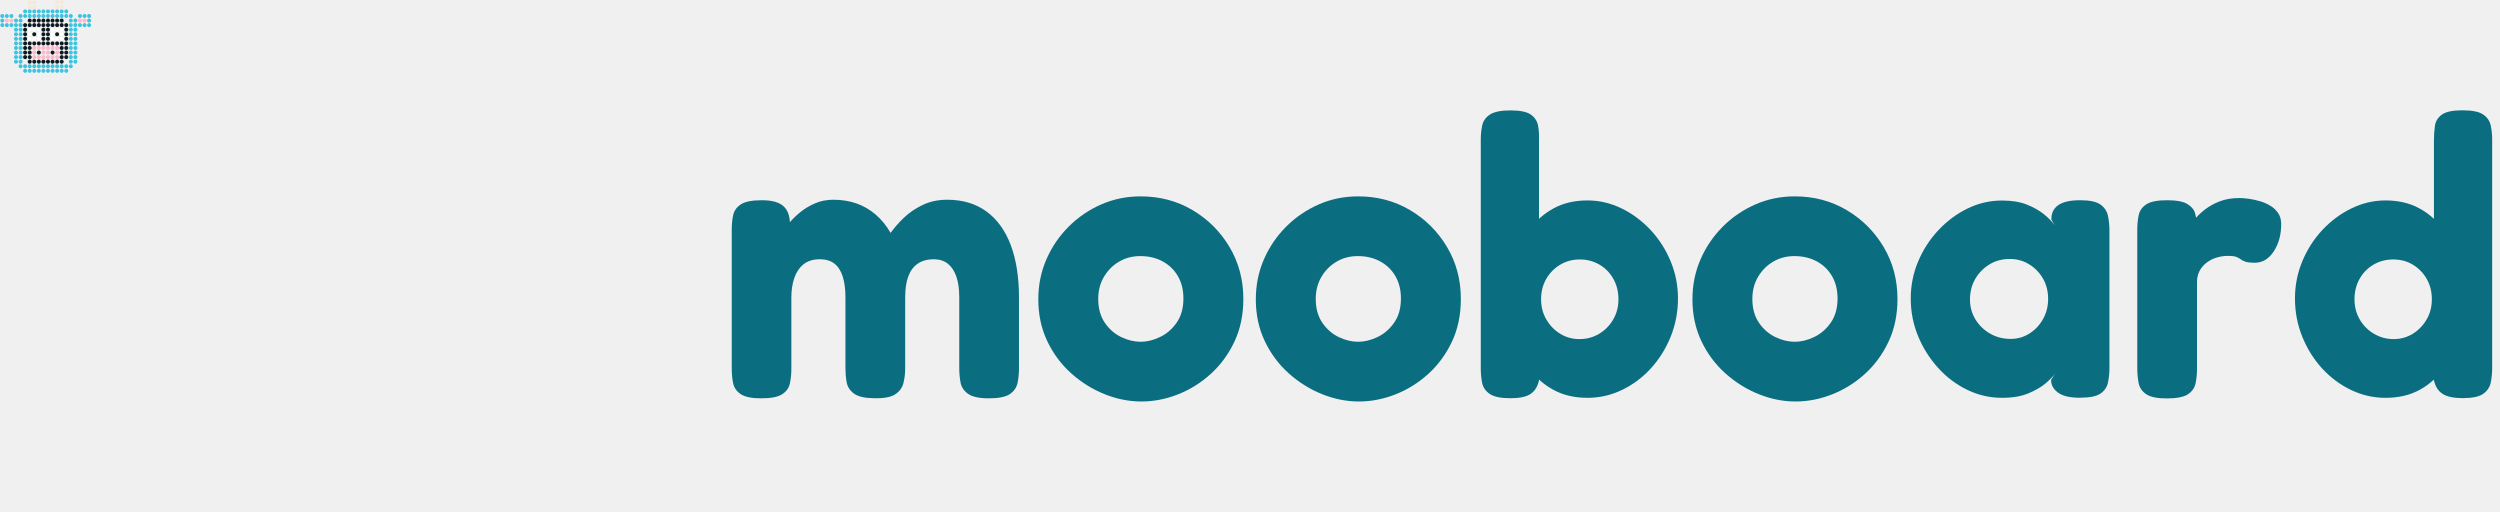
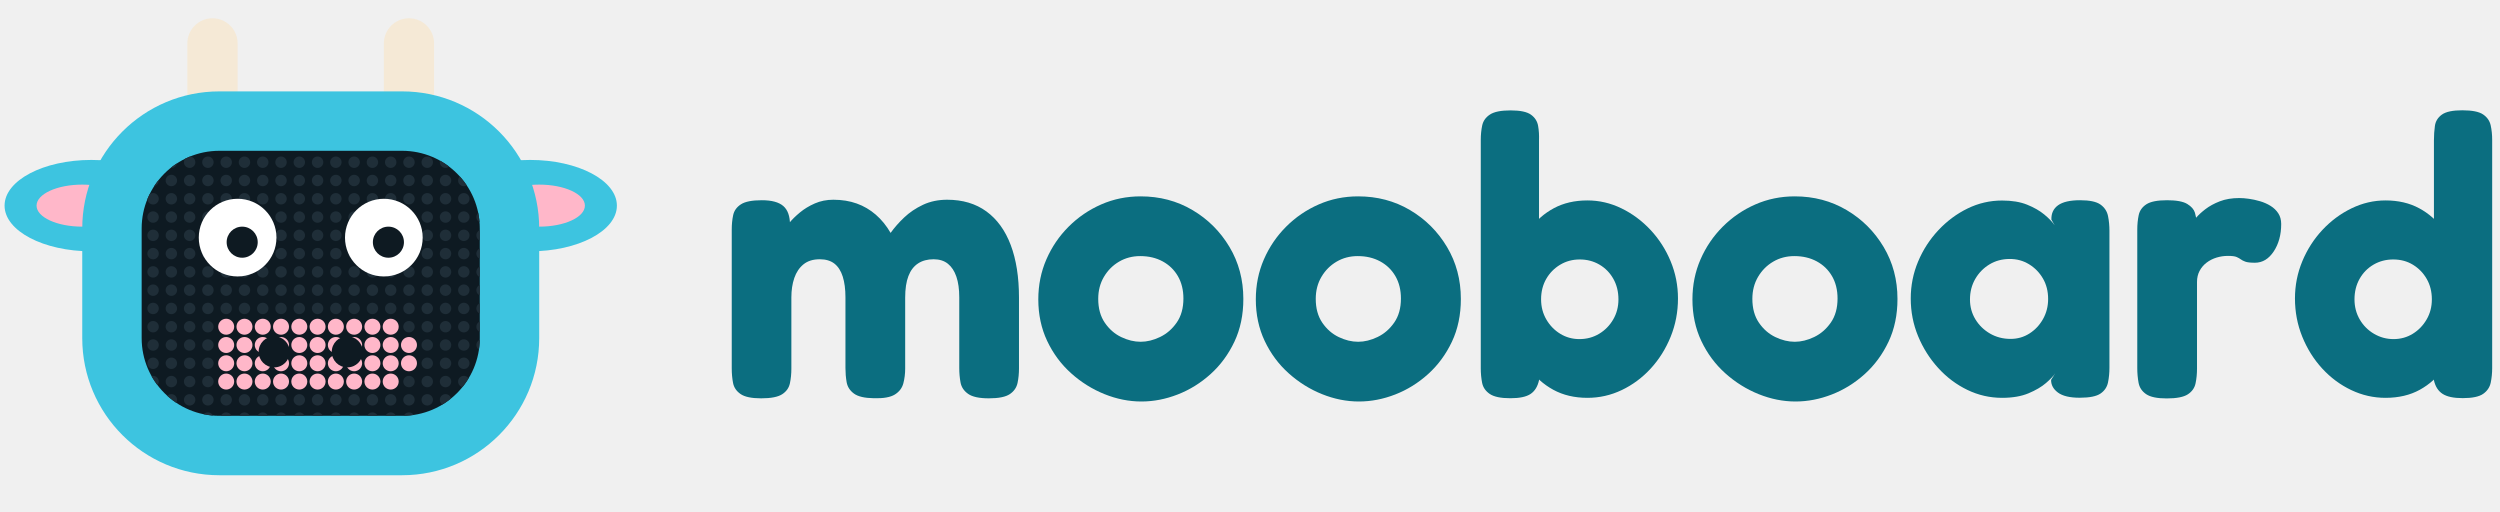
<svg xmlns="http://www.w3.org/2000/svg" viewBox="0 0 547.1 112" role="img" aria-label="MooBoard">
  <svg x="0" y="0" width="136" height="112" viewBox="0 0 136 112">
-     <circle cx="6.5" cy="0.5" r="0.44" fill="#F5E9D6" />
-     <circle cx="7.5" cy="0.5" r="0.44" fill="#F5E9D6" />
-     <circle cx="12.5" cy="0.5" r="0.44" fill="#F5E9D6" />
-     <circle cx="13.5" cy="0.5" r="0.44" fill="#F5E9D6" />
-     <circle cx="6.5" cy="1.5" r="0.44" fill="#F5E9D6" />
-     <circle cx="7.5" cy="1.5" r="0.44" fill="#F5E9D6" />
-     <circle cx="12.5" cy="1.5" r="0.44" fill="#F5E9D6" />
-     <circle cx="13.5" cy="1.5" r="0.44" fill="#F5E9D6" />
-     <circle cx="5.5" cy="2.5" r="0.44" fill="#3DC4E0" />
-     <circle cx="6.5" cy="2.5" r="0.44" fill="#3DC4E0" />
-     <circle cx="7.5" cy="2.5" r="0.44" fill="#3DC4E0" />
-     <circle cx="8.5" cy="2.5" r="0.44" fill="#3DC4E0" />
-     <circle cx="9.5" cy="2.5" r="0.44" fill="#3DC4E0" />
-     <circle cx="10.5" cy="2.5" r="0.44" fill="#3DC4E0" />
-     <circle cx="11.5" cy="2.5" r="0.44" fill="#3DC4E0" />
-     <circle cx="12.5" cy="2.5" r="0.44" fill="#3DC4E0" />
-     <circle cx="13.5" cy="2.5" r="0.44" fill="#3DC4E0" />
-     <circle cx="14.5" cy="2.5" r="0.44" fill="#3DC4E0" />
-     <circle cx="0.5" cy="3.5" r="0.44" fill="#3DC4E0" />
-     <circle cx="1.5" cy="3.5" r="0.44" fill="#3DC4E0" />
-     <circle cx="2.5" cy="3.5" r="0.44" fill="#3DC4E0" />
-     <circle cx="4.5" cy="3.5" r="0.44" fill="#3DC4E0" />
-     <circle cx="5.5" cy="3.5" r="0.44" fill="#3DC4E0" />
-     <circle cx="6.5" cy="3.5" r="0.44" fill="#3DC4E0" />
-     <circle cx="7.5" cy="3.5" r="0.44" fill="#3DC4E0" />
-     <circle cx="8.5" cy="3.5" r="0.44" fill="#3DC4E0" />
-     <circle cx="9.5" cy="3.5" r="0.44" fill="#3DC4E0" />
-     <circle cx="10.5" cy="3.5" r="0.44" fill="#3DC4E0" />
-     <circle cx="11.5" cy="3.5" r="0.44" fill="#3DC4E0" />
-     <circle cx="12.5" cy="3.5" r="0.44" fill="#3DC4E0" />
-     <circle cx="13.5" cy="3.5" r="0.44" fill="#3DC4E0" />
-     <circle cx="14.5" cy="3.5" r="0.44" fill="#3DC4E0" />
-     <circle cx="15.5" cy="3.5" r="0.44" fill="#3DC4E0" />
-     <circle cx="17.5" cy="3.5" r="0.44" fill="#3DC4E0" />
-     <circle cx="18.5" cy="3.5" r="0.44" fill="#3DC4E0" />
-     <circle cx="19.5" cy="3.5" r="0.44" fill="#3DC4E0" />
-     <circle cx="0.5" cy="4.5" r="0.44" fill="#3DC4E0" />
-     <circle cx="1.5" cy="4.5" r="0.44" fill="#FFB7C9" />
-     <circle cx="2.5" cy="4.5" r="0.44" fill="#FFB7C9" />
-     <circle cx="3.5" cy="4.5" r="0.44" fill="#3DC4E0" />
-     <circle cx="4.5" cy="4.5" r="0.44" fill="#3DC4E0" />
-     <circle cx="6.5" cy="4.5" r="0.44" fill="#0E1A22" />
-     <circle cx="7.5" cy="4.5" r="0.44" fill="#0E1A22" />
-     <circle cx="8.5" cy="4.5" r="0.44" fill="#0E1A22" />
-     <circle cx="9.5" cy="4.5" r="0.44" fill="#0E1A22" />
-     <circle cx="10.5" cy="4.5" r="0.44" fill="#0E1A22" />
-     <circle cx="11.5" cy="4.5" r="0.44" fill="#0E1A22" />
-     <circle cx="12.5" cy="4.5" r="0.44" fill="#0E1A22" />
-     <circle cx="13.5" cy="4.5" r="0.44" fill="#0E1A22" />
-     <circle cx="15.5" cy="4.5" r="0.44" fill="#3DC4E0" />
-     <circle cx="16.5" cy="4.5" r="0.44" fill="#3DC4E0" />
-     <circle cx="17.5" cy="4.5" r="0.44" fill="#FFB7C9" />
-     <circle cx="18.5" cy="4.5" r="0.44" fill="#FFB7C9" />
-     <circle cx="19.5" cy="4.5" r="0.44" fill="#3DC4E0" />
-     <circle cx="0.5" cy="5.5" r="0.44" fill="#3DC4E0" />
-     <circle cx="1.5" cy="5.5" r="0.44" fill="#3DC4E0" />
-     <circle cx="2.5" cy="5.5" r="0.44" fill="#3DC4E0" />
-     <circle cx="3.5" cy="5.5" r="0.44" fill="#3DC4E0" />
-     <circle cx="4.5" cy="5.5" r="0.44" fill="#3DC4E0" />
-     <circle cx="5.5" cy="5.5" r="0.44" fill="#0E1A22" />
-     <circle cx="6.5" cy="5.5" r="0.44" fill="#0E1A22" />
-     <circle cx="7.5" cy="5.5" r="0.44" fill="#0E1A22" />
-     <circle cx="8.5" cy="5.5" r="0.44" fill="#0E1A22" />
-     <circle cx="9.5" cy="5.5" r="0.44" fill="#0E1A22" />
-     <circle cx="10.5" cy="5.5" r="0.44" fill="#0E1A22" />
-     <circle cx="11.5" cy="5.5" r="0.44" fill="#0E1A22" />
-     <circle cx="12.5" cy="5.5" r="0.44" fill="#0E1A22" />
-     <circle cx="13.5" cy="5.5" r="0.44" fill="#0E1A22" />
-     <circle cx="14.5" cy="5.5" r="0.44" fill="#0E1A22" />
-     <circle cx="15.5" cy="5.5" r="0.44" fill="#3DC4E0" />
-     <circle cx="16.5" cy="5.5" r="0.44" fill="#3DC4E0" />
-     <circle cx="17.5" cy="5.5" r="0.44" fill="#3DC4E0" />
-     <circle cx="18.5" cy="5.5" r="0.44" fill="#3DC4E0" />
-     <circle cx="19.5" cy="5.5" r="0.44" fill="#3DC4E0" />
-     <circle cx="3.5" cy="6.5" r="0.44" fill="#3DC4E0" />
-     <circle cx="4.5" cy="6.5" r="0.44" fill="#3DC4E0" />
-     <circle cx="5.5" cy="6.5" r="0.44" fill="#0E1A22" />
-     <circle cx="6.5" cy="6.5" r="0.44" fill="#FFFFFF" />
-     <circle cx="7.5" cy="6.5" r="0.44" fill="#FFFFFF" />
-     <circle cx="8.5" cy="6.5" r="0.44" fill="#FFFFFF" />
-     <circle cx="9.5" cy="6.5" r="0.44" fill="#0E1A22" />
-     <circle cx="10.5" cy="6.5" r="0.44" fill="#0E1A22" />
-     <circle cx="11.5" cy="6.5" r="0.44" fill="#FFFFFF" />
-     <circle cx="12.5" cy="6.5" r="0.44" fill="#FFFFFF" />
-     <circle cx="13.5" cy="6.5" r="0.44" fill="#FFFFFF" />
-     <circle cx="14.5" cy="6.5" r="0.44" fill="#0E1A22" />
-     <circle cx="15.5" cy="6.5" r="0.44" fill="#3DC4E0" />
-     <circle cx="16.5" cy="6.5" r="0.44" fill="#3DC4E0" />
-     <circle cx="3.5" cy="7.5" r="0.44" fill="#3DC4E0" />
-     <circle cx="4.5" cy="7.5" r="0.44" fill="#3DC4E0" />
-     <circle cx="5.5" cy="7.5" r="0.44" fill="#0E1A22" />
-     <circle cx="6.5" cy="7.5" r="0.44" fill="#FFFFFF" />
-     <circle class="pupil" cx="7.5" cy="7.5" r="0.44" fill="#0E1A22" />
-     <circle cx="8.5" cy="7.5" r="0.44" fill="#FFFFFF" />
-     <circle cx="9.5" cy="7.5" r="0.44" fill="#0E1A22" />
-     <circle cx="10.5" cy="7.5" r="0.44" fill="#0E1A22" />
-     <circle cx="11.5" cy="7.5" r="0.44" fill="#FFFFFF" />
-     <circle class="pupil" cx="12.5" cy="7.5" r="0.44" fill="#0E1A22" />
-     <circle cx="13.5" cy="7.5" r="0.44" fill="#FFFFFF" />
-     <circle cx="14.5" cy="7.5" r="0.44" fill="#0E1A22" />
-     <circle cx="15.5" cy="7.5" r="0.44" fill="#3DC4E0" />
-     <circle cx="16.5" cy="7.5" r="0.44" fill="#3DC4E0" />
-     <circle cx="3.5" cy="8.5" r="0.44" fill="#3DC4E0" />
-     <circle cx="4.5" cy="8.5" r="0.44" fill="#3DC4E0" />
-     <circle cx="5.5" cy="8.5" r="0.44" fill="#0E1A22" />
-     <circle cx="6.5" cy="8.5" r="0.44" fill="#FFFFFF" />
-     <circle cx="7.5" cy="8.5" r="0.44" fill="#FFFFFF" />
-     <circle cx="8.5" cy="8.5" r="0.44" fill="#FFFFFF" />
-     <circle cx="9.5" cy="8.5" r="0.44" fill="#0E1A22" />
-     <circle cx="10.5" cy="8.5" r="0.44" fill="#0E1A22" />
-     <circle cx="11.5" cy="8.5" r="0.44" fill="#FFFFFF" />
-     <circle cx="12.5" cy="8.5" r="0.44" fill="#FFFFFF" />
-     <circle cx="13.5" cy="8.5" r="0.44" fill="#FFFFFF" />
-     <circle cx="14.5" cy="8.5" r="0.44" fill="#0E1A22" />
-     <circle cx="15.5" cy="8.5" r="0.44" fill="#3DC4E0" />
-     <circle cx="16.5" cy="8.5" r="0.44" fill="#3DC4E0" />
-     <circle cx="3.5" cy="9.5" r="0.44" fill="#3DC4E0" />
-     <circle cx="4.5" cy="9.5" r="0.44" fill="#3DC4E0" />
-     <circle cx="5.5" cy="9.5" r="0.44" fill="#0E1A22" />
-     <circle cx="6.5" cy="9.5" r="0.44" fill="#0E1A22" />
-     <circle cx="7.5" cy="9.5" r="0.44" fill="#0E1A22" />
-     <circle cx="8.5" cy="9.5" r="0.44" fill="#0E1A22" />
-     <circle cx="9.5" cy="9.5" r="0.44" fill="#0E1A22" />
-     <circle cx="10.5" cy="9.5" r="0.44" fill="#0E1A22" />
-     <circle cx="11.5" cy="9.5" r="0.44" fill="#0E1A22" />
-     <circle cx="12.5" cy="9.5" r="0.44" fill="#0E1A22" />
-     <circle cx="13.5" cy="9.5" r="0.44" fill="#0E1A22" />
-     <circle cx="14.5" cy="9.5" r="0.44" fill="#0E1A22" />
-     <circle cx="15.5" cy="9.5" r="0.44" fill="#3DC4E0" />
-     <circle cx="16.5" cy="9.5" r="0.44" fill="#3DC4E0" />
-     <circle cx="3.5" cy="10.5" r="0.44" fill="#3DC4E0" />
-     <circle cx="4.5" cy="10.5" r="0.44" fill="#3DC4E0" />
-     <circle cx="5.5" cy="10.5" r="0.44" fill="#0E1A22" />
-     <circle cx="6.5" cy="10.5" r="0.44" fill="#0E1A22" />
-     <circle cx="7.5" cy="10.5" r="0.44" fill="#FFB7C9" />
-     <circle cx="8.5" cy="10.5" r="0.44" fill="#FFB7C9" />
-     <circle cx="9.5" cy="10.5" r="0.44" fill="#FFB7C9" />
-     <circle cx="10.5" cy="10.5" r="0.44" fill="#FFB7C9" />
-     <circle cx="11.5" cy="10.5" r="0.44" fill="#FFB7C9" />
-     <circle cx="12.5" cy="10.5" r="0.44" fill="#FFB7C9" />
-     <circle cx="13.5" cy="10.5" r="0.44" fill="#0E1A22" />
-     <circle cx="14.5" cy="10.5" r="0.44" fill="#0E1A22" />
-     <circle cx="15.5" cy="10.5" r="0.44" fill="#3DC4E0" />
-     <circle cx="16.5" cy="10.5" r="0.44" fill="#3DC4E0" />
-     <circle cx="3.5" cy="11.5" r="0.44" fill="#3DC4E0" />
-     <circle cx="4.5" cy="11.5" r="0.44" fill="#3DC4E0" />
-     <circle cx="5.5" cy="11.5" r="0.44" fill="#0E1A22" />
-     <circle cx="6.5" cy="11.5" r="0.44" fill="#0E1A22" />
-     <circle cx="7.5" cy="11.5" r="0.44" fill="#FFB7C9" />
-     <circle cx="8.5" cy="11.5" r="0.44" fill="#0E1A22" />
-     <circle cx="9.5" cy="11.5" r="0.44" fill="#FFB7C9" />
-     <circle cx="10.5" cy="11.5" r="0.44" fill="#FFB7C9" />
-     <circle cx="11.5" cy="11.5" r="0.44" fill="#0E1A22" />
-     <circle cx="12.5" cy="11.5" r="0.44" fill="#FFB7C9" />
-     <circle cx="13.5" cy="11.5" r="0.44" fill="#0E1A22" />
-     <circle cx="14.5" cy="11.5" r="0.44" fill="#0E1A22" />
-     <circle cx="15.5" cy="11.5" r="0.44" fill="#3DC4E0" />
-     <circle cx="16.5" cy="11.5" r="0.44" fill="#3DC4E0" />
-     <circle cx="3.5" cy="12.5" r="0.44" fill="#3DC4E0" />
-     <circle cx="4.5" cy="12.5" r="0.44" fill="#3DC4E0" />
-     <circle cx="5.5" cy="12.5" r="0.44" fill="#0E1A22" />
-     <circle cx="6.5" cy="12.5" r="0.44" fill="#0E1A22" />
-     <circle cx="7.5" cy="12.5" r="0.44" fill="#FFB7C9" />
-     <circle cx="8.5" cy="12.5" r="0.44" fill="#FFB7C9" />
-     <circle cx="9.5" cy="12.5" r="0.44" fill="#FFB7C9" />
-     <circle cx="10.5" cy="12.5" r="0.44" fill="#FFB7C9" />
-     <circle cx="11.5" cy="12.5" r="0.44" fill="#FFB7C9" />
-     <circle cx="12.5" cy="12.5" r="0.44" fill="#FFB7C9" />
-     <circle cx="13.5" cy="12.5" r="0.44" fill="#0E1A22" />
-     <circle cx="14.5" cy="12.5" r="0.44" fill="#0E1A22" />
-     <circle cx="15.5" cy="12.5" r="0.44" fill="#3DC4E0" />
-     <circle cx="16.5" cy="12.5" r="0.44" fill="#3DC4E0" />
-     <circle cx="3.5" cy="13.5" r="0.44" fill="#3DC4E0" />
-     <circle cx="4.5" cy="13.5" r="0.44" fill="#3DC4E0" />
-     <circle cx="6.5" cy="13.5" r="0.44" fill="#0E1A22" />
-     <circle cx="7.5" cy="13.5" r="0.44" fill="#0E1A22" />
-     <circle cx="8.5" cy="13.5" r="0.44" fill="#0E1A22" />
-     <circle cx="9.5" cy="13.5" r="0.44" fill="#0E1A22" />
-     <circle cx="10.5" cy="13.5" r="0.44" fill="#0E1A22" />
-     <circle cx="11.5" cy="13.5" r="0.44" fill="#0E1A22" />
-     <circle cx="12.5" cy="13.5" r="0.44" fill="#0E1A22" />
-     <circle cx="13.5" cy="13.5" r="0.44" fill="#0E1A22" />
-     <circle cx="15.5" cy="13.5" r="0.44" fill="#3DC4E0" />
-     <circle cx="16.5" cy="13.5" r="0.44" fill="#3DC4E0" />
-     <circle cx="4.5" cy="14.5" r="0.44" fill="#3DC4E0" />
-     <circle cx="5.5" cy="14.5" r="0.44" fill="#3DC4E0" />
-     <circle cx="6.5" cy="14.5" r="0.44" fill="#3DC4E0" />
-     <circle cx="7.5" cy="14.5" r="0.44" fill="#3DC4E0" />
-     <circle cx="8.5" cy="14.5" r="0.44" fill="#3DC4E0" />
-     <circle cx="9.5" cy="14.5" r="0.44" fill="#3DC4E0" />
-     <circle cx="10.5" cy="14.5" r="0.44" fill="#3DC4E0" />
-     <circle cx="11.5" cy="14.5" r="0.44" fill="#3DC4E0" />
-     <circle cx="12.5" cy="14.5" r="0.44" fill="#3DC4E0" />
-     <circle cx="13.5" cy="14.5" r="0.44" fill="#3DC4E0" />
-     <circle cx="14.5" cy="14.5" r="0.44" fill="#3DC4E0" />
-     <circle cx="15.5" cy="14.5" r="0.44" fill="#3DC4E0" />
-     <circle cx="5.5" cy="15.5" r="0.44" fill="#3DC4E0" />
-     <circle cx="6.5" cy="15.5" r="0.44" fill="#3DC4E0" />
-     <circle cx="7.5" cy="15.5" r="0.44" fill="#3DC4E0" />
-     <circle cx="8.5" cy="15.5" r="0.44" fill="#3DC4E0" />
-     <circle cx="9.5" cy="15.5" r="0.44" fill="#3DC4E0" />
-     <circle cx="10.5" cy="15.5" r="0.44" fill="#3DC4E0" />
-     <circle cx="11.5" cy="15.5" r="0.44" fill="#3DC4E0" />
-     <circle cx="12.5" cy="15.5" r="0.44" fill="#3DC4E0" />
-     <circle cx="13.5" cy="15.5" r="0.44" fill="#3DC4E0" />
-     <circle cx="14.5" cy="15.5" r="0.44" fill="#3DC4E0" />
+     <rect x="41" y="4" width="11" height="24" rx="5.5" fill="#F5E9D6" />
+     <rect x="84" y="4" width="11" height="24" rx="5.5" fill="#F5E9D6" />
+     <ellipse cx="20" cy="45" rx="19" ry="10" fill="#3DC4E0" />
+     <ellipse cx="18" cy="45" rx="10" ry="4.6" fill="#FFB7C9" />
+     <ellipse cx="116" cy="45" rx="19" ry="10" fill="#3DC4E0" />
+     <ellipse cx="118" cy="45" rx="10" ry="4.6" fill="#FFB7C9" />
+     <rect x="18" y="20" width="100" height="84" rx="30" fill="#3DC4E0" />
+     <clipPath id="f">
+       <rect x="31" y="33" width="74" height="58" rx="17" />
+     </clipPath>
+     <rect x="31" y="33" width="74" height="58" rx="17" fill="#0E1A22" />
+     <g clip-path="url(#f)">
+       <circle cx="33.5" cy="35.5" r="1.25" fill="#1F2E38" />
+       <circle cx="37.5" cy="35.5" r="1.25" fill="#1F2E38" />
+       <circle cx="41.5" cy="35.5" r="1.25" fill="#1F2E38" />
+       <circle cx="45.5" cy="35.5" r="1.25" fill="#1F2E38" />
+       <circle cx="49.5" cy="35.5" r="1.25" fill="#1F2E38" />
+       <circle cx="53.5" cy="35.5" r="1.25" fill="#1F2E38" />
+       <circle cx="57.5" cy="35.5" r="1.25" fill="#1F2E38" />
+       <circle cx="61.5" cy="35.5" r="1.25" fill="#1F2E38" />
+       <circle cx="65.5" cy="35.5" r="1.25" fill="#1F2E38" />
+       <circle cx="69.5" cy="35.5" r="1.25" fill="#1F2E38" />
+       <circle cx="73.5" cy="35.5" r="1.25" fill="#1F2E38" />
+       <circle cx="77.5" cy="35.5" r="1.25" fill="#1F2E38" />
+       <circle cx="81.5" cy="35.5" r="1.25" fill="#1F2E38" />
+       <circle cx="85.5" cy="35.5" r="1.25" fill="#1F2E38" />
+       <circle cx="89.5" cy="35.5" r="1.25" fill="#1F2E38" />
+       <circle cx="93.5" cy="35.5" r="1.25" fill="#1F2E38" />
+       <circle cx="97.5" cy="35.5" r="1.25" fill="#1F2E38" />
+       <circle cx="101.5" cy="35.5" r="1.25" fill="#1F2E38" />
+       <circle cx="105.5" cy="35.5" r="1.25" fill="#1F2E38" />
+       <circle cx="33.5" cy="39.5" r="1.25" fill="#1F2E38" />
+       <circle cx="37.5" cy="39.5" r="1.25" fill="#1F2E38" />
+       <circle cx="41.5" cy="39.5" r="1.25" fill="#1F2E38" />
+       <circle cx="45.5" cy="39.5" r="1.25" fill="#1F2E38" />
+       <circle cx="49.5" cy="39.5" r="1.25" fill="#1F2E38" />
+       <circle cx="53.5" cy="39.5" r="1.25" fill="#1F2E38" />
+       <circle cx="57.5" cy="39.5" r="1.25" fill="#1F2E38" />
+       <circle cx="61.5" cy="39.5" r="1.25" fill="#1F2E38" />
+       <circle cx="65.5" cy="39.5" r="1.25" fill="#1F2E38" />
+       <circle cx="69.5" cy="39.5" r="1.25" fill="#1F2E38" />
+       <circle cx="73.5" cy="39.5" r="1.25" fill="#1F2E38" />
+       <circle cx="77.5" cy="39.5" r="1.25" fill="#1F2E38" />
+       <circle cx="81.5" cy="39.5" r="1.25" fill="#1F2E38" />
+       <circle cx="85.5" cy="39.5" r="1.25" fill="#1F2E38" />
+       <circle cx="89.5" cy="39.5" r="1.25" fill="#1F2E38" />
+       <circle cx="93.5" cy="39.5" r="1.25" fill="#1F2E38" />
+       <circle cx="97.5" cy="39.5" r="1.25" fill="#1F2E38" />
+       <circle cx="101.5" cy="39.5" r="1.25" fill="#1F2E38" />
+       <circle cx="105.5" cy="39.5" r="1.25" fill="#1F2E38" />
+       <circle cx="33.5" cy="43.5" r="1.25" fill="#1F2E38" />
+       <circle cx="37.5" cy="43.5" r="1.25" fill="#1F2E38" />
+       <circle cx="41.5" cy="43.5" r="1.25" fill="#1F2E38" />
+       <circle cx="45.5" cy="43.5" r="1.25" fill="#1F2E38" />
+       <circle cx="49.5" cy="43.5" r="1.25" fill="#1F2E38" />
+       <circle cx="53.5" cy="43.5" r="1.25" fill="#1F2E38" />
+       <circle cx="57.5" cy="43.5" r="1.25" fill="#1F2E38" />
+       <circle cx="61.5" cy="43.5" r="1.25" fill="#1F2E38" />
+       <circle cx="65.5" cy="43.5" r="1.25" fill="#1F2E38" />
+       <circle cx="69.5" cy="43.5" r="1.25" fill="#1F2E38" />
+       <circle cx="73.5" cy="43.5" r="1.25" fill="#1F2E38" />
+       <circle cx="77.5" cy="43.5" r="1.25" fill="#1F2E38" />
+       <circle cx="81.5" cy="43.5" r="1.25" fill="#1F2E38" />
+       <circle cx="85.5" cy="43.5" r="1.25" fill="#1F2E38" />
+       <circle cx="89.5" cy="43.5" r="1.25" fill="#1F2E38" />
+       <circle cx="93.5" cy="43.5" r="1.25" fill="#1F2E38" />
+       <circle cx="97.5" cy="43.5" r="1.25" fill="#1F2E38" />
+       <circle cx="101.5" cy="43.5" r="1.25" fill="#1F2E38" />
+       <circle cx="105.5" cy="43.5" r="1.25" fill="#1F2E38" />
+       <circle cx="33.5" cy="47.5" r="1.25" fill="#1F2E38" />
+       <circle cx="37.5" cy="47.5" r="1.25" fill="#1F2E38" />
+       <circle cx="41.5" cy="47.5" r="1.25" fill="#1F2E38" />
+       <circle cx="45.5" cy="47.5" r="1.25" fill="#1F2E38" />
+       <circle cx="49.5" cy="47.5" r="1.25" fill="#1F2E38" />
+       <circle cx="53.5" cy="47.5" r="1.25" fill="#1F2E38" />
+       <circle cx="57.5" cy="47.5" r="1.25" fill="#1F2E38" />
+       <circle cx="61.5" cy="47.5" r="1.25" fill="#1F2E38" />
+       <circle cx="65.5" cy="47.5" r="1.25" fill="#1F2E38" />
+       <circle cx="69.5" cy="47.5" r="1.25" fill="#1F2E38" />
+       <circle cx="73.5" cy="47.5" r="1.25" fill="#1F2E38" />
+       <circle cx="77.5" cy="47.5" r="1.25" fill="#1F2E38" />
+       <circle cx="81.5" cy="47.5" r="1.25" fill="#1F2E38" />
+       <circle cx="85.5" cy="47.5" r="1.25" fill="#1F2E38" />
+       <circle cx="89.5" cy="47.5" r="1.25" fill="#1F2E38" />
+       <circle cx="93.5" cy="47.5" r="1.25" fill="#1F2E38" />
+       <circle cx="97.5" cy="47.5" r="1.25" fill="#1F2E38" />
+       <circle cx="101.5" cy="47.5" r="1.25" fill="#1F2E38" />
+       <circle cx="105.5" cy="47.5" r="1.25" fill="#1F2E38" />
+       <circle cx="33.5" cy="51.5" r="1.25" fill="#1F2E38" />
+       <circle cx="37.5" cy="51.5" r="1.25" fill="#1F2E38" />
+       <circle cx="41.5" cy="51.5" r="1.25" fill="#1F2E38" />
+       <circle cx="45.5" cy="51.5" r="1.25" fill="#1F2E38" />
+       <circle cx="49.5" cy="51.5" r="1.25" fill="#1F2E38" />
+       <circle cx="53.5" cy="51.5" r="1.25" fill="#1F2E38" />
+       <circle cx="57.5" cy="51.5" r="1.25" fill="#1F2E38" />
+       <circle cx="61.5" cy="51.5" r="1.25" fill="#1F2E38" />
+       <circle cx="65.5" cy="51.5" r="1.25" fill="#1F2E38" />
+       <circle cx="69.5" cy="51.5" r="1.25" fill="#1F2E38" />
+       <circle cx="73.5" cy="51.5" r="1.25" fill="#1F2E38" />
+       <circle cx="77.5" cy="51.5" r="1.25" fill="#1F2E38" />
+       <circle cx="81.5" cy="51.5" r="1.25" fill="#1F2E38" />
+       <circle cx="85.5" cy="51.5" r="1.25" fill="#1F2E38" />
+       <circle cx="89.5" cy="51.5" r="1.25" fill="#1F2E38" />
+       <circle cx="93.5" cy="51.5" r="1.25" fill="#1F2E38" />
+       <circle cx="97.5" cy="51.5" r="1.25" fill="#1F2E38" />
+       <circle cx="101.5" cy="51.5" r="1.25" fill="#1F2E38" />
+       <circle cx="105.5" cy="51.5" r="1.25" fill="#1F2E38" />
+       <circle cx="33.5" cy="55.5" r="1.25" fill="#1F2E38" />
+       <circle cx="37.5" cy="55.5" r="1.25" fill="#1F2E38" />
+       <circle cx="41.5" cy="55.5" r="1.25" fill="#1F2E38" />
+       <circle cx="45.5" cy="55.5" r="1.25" fill="#1F2E38" />
+       <circle cx="49.5" cy="55.5" r="1.25" fill="#1F2E38" />
+       <circle cx="53.5" cy="55.5" r="1.25" fill="#1F2E38" />
+       <circle cx="57.5" cy="55.5" r="1.25" fill="#1F2E38" />
+       <circle cx="61.5" cy="55.5" r="1.25" fill="#1F2E38" />
+       <circle cx="65.5" cy="55.5" r="1.25" fill="#1F2E38" />
+       <circle cx="69.5" cy="55.5" r="1.25" fill="#1F2E38" />
+       <circle cx="73.5" cy="55.5" r="1.25" fill="#1F2E38" />
+       <circle cx="77.5" cy="55.5" r="1.25" fill="#1F2E38" />
+       <circle cx="81.5" cy="55.5" r="1.25" fill="#1F2E38" />
+       <circle cx="85.5" cy="55.5" r="1.25" fill="#1F2E38" />
+       <circle cx="89.5" cy="55.5" r="1.25" fill="#1F2E38" />
+       <circle cx="93.5" cy="55.5" r="1.25" fill="#1F2E38" />
+       <circle cx="97.5" cy="55.5" r="1.25" fill="#1F2E38" />
+       <circle cx="101.5" cy="55.5" r="1.25" fill="#1F2E38" />
+       <circle cx="105.5" cy="55.5" r="1.25" fill="#1F2E38" />
+       <circle cx="33.5" cy="59.5" r="1.25" fill="#1F2E38" />
+       <circle cx="37.5" cy="59.5" r="1.25" fill="#1F2E38" />
+       <circle cx="41.5" cy="59.5" r="1.25" fill="#1F2E38" />
+       <circle cx="45.5" cy="59.5" r="1.25" fill="#1F2E38" />
+       <circle cx="49.5" cy="59.5" r="1.25" fill="#1F2E38" />
+       <circle cx="53.5" cy="59.5" r="1.25" fill="#1F2E38" />
+       <circle cx="57.5" cy="59.5" r="1.25" fill="#1F2E38" />
+       <circle cx="61.5" cy="59.5" r="1.25" fill="#1F2E38" />
+       <circle cx="65.5" cy="59.5" r="1.25" fill="#1F2E38" />
+       <circle cx="69.5" cy="59.5" r="1.25" fill="#1F2E38" />
+       <circle cx="73.5" cy="59.5" r="1.25" fill="#1F2E38" />
+       <circle cx="77.5" cy="59.5" r="1.25" fill="#1F2E38" />
+       <circle cx="81.5" cy="59.5" r="1.25" fill="#1F2E38" />
+       <circle cx="85.5" cy="59.5" r="1.25" fill="#1F2E38" />
+       <circle cx="89.5" cy="59.5" r="1.25" fill="#1F2E38" />
+       <circle cx="93.5" cy="59.5" r="1.25" fill="#1F2E38" />
+       <circle cx="97.5" cy="59.5" r="1.25" fill="#1F2E38" />
+       <circle cx="101.5" cy="59.5" r="1.25" fill="#1F2E38" />
+       <circle cx="105.5" cy="59.5" r="1.25" fill="#1F2E38" />
+       <circle cx="33.5" cy="63.5" r="1.25" fill="#1F2E38" />
+       <circle cx="37.5" cy="63.5" r="1.25" fill="#1F2E38" />
+       <circle cx="41.5" cy="63.5" r="1.25" fill="#1F2E38" />
+       <circle cx="45.5" cy="63.5" r="1.25" fill="#1F2E38" />
+       <circle cx="49.5" cy="63.5" r="1.25" fill="#1F2E38" />
+       <circle cx="53.5" cy="63.5" r="1.25" fill="#1F2E38" />
+       <circle cx="57.5" cy="63.5" r="1.25" fill="#1F2E38" />
+       <circle cx="61.5" cy="63.5" r="1.25" fill="#1F2E38" />
+       <circle cx="65.5" cy="63.5" r="1.25" fill="#1F2E38" />
+       <circle cx="69.5" cy="63.5" r="1.25" fill="#1F2E38" />
+       <circle cx="73.5" cy="63.5" r="1.25" fill="#1F2E38" />
+       <circle cx="77.5" cy="63.5" r="1.25" fill="#1F2E38" />
+       <circle cx="81.5" cy="63.5" r="1.25" fill="#1F2E38" />
+       <circle cx="85.5" cy="63.5" r="1.25" fill="#1F2E38" />
+       <circle cx="89.5" cy="63.5" r="1.25" fill="#1F2E38" />
+       <circle cx="93.5" cy="63.5" r="1.25" fill="#1F2E38" />
+       <circle cx="97.5" cy="63.5" r="1.25" fill="#1F2E38" />
+       <circle cx="101.5" cy="63.5" r="1.25" fill="#1F2E38" />
+       <circle cx="105.5" cy="63.5" r="1.25" fill="#1F2E38" />
+       <circle cx="33.5" cy="67.5" r="1.25" fill="#1F2E38" />
+       <circle cx="37.5" cy="67.5" r="1.25" fill="#1F2E38" />
+       <circle cx="41.5" cy="67.5" r="1.25" fill="#1F2E38" />
+       <circle cx="45.5" cy="67.5" r="1.25" fill="#1F2E38" />
+       <circle cx="49.5" cy="67.5" r="1.25" fill="#1F2E38" />
+       <circle cx="53.5" cy="67.5" r="1.25" fill="#1F2E38" />
+       <circle cx="57.5" cy="67.5" r="1.25" fill="#1F2E38" />
+       <circle cx="61.5" cy="67.5" r="1.25" fill="#1F2E38" />
+       <circle cx="65.5" cy="67.5" r="1.25" fill="#1F2E38" />
+       <circle cx="69.5" cy="67.5" r="1.25" fill="#1F2E38" />
+       <circle cx="73.5" cy="67.5" r="1.25" fill="#1F2E38" />
+       <circle cx="77.5" cy="67.5" r="1.25" fill="#1F2E38" />
+       <circle cx="81.5" cy="67.5" r="1.25" fill="#1F2E38" />
+       <circle cx="85.5" cy="67.5" r="1.25" fill="#1F2E38" />
+       <circle cx="89.5" cy="67.5" r="1.25" fill="#1F2E38" />
+       <circle cx="93.5" cy="67.5" r="1.25" fill="#1F2E38" />
+       <circle cx="97.5" cy="67.5" r="1.25" fill="#1F2E38" />
+       <circle cx="101.5" cy="67.5" r="1.25" fill="#1F2E38" />
+       <circle cx="105.5" cy="67.5" r="1.25" fill="#1F2E38" />
+       <circle cx="33.5" cy="71.5" r="1.25" fill="#1F2E38" />
+       <circle cx="37.5" cy="71.5" r="1.25" fill="#1F2E38" />
+       <circle cx="41.5" cy="71.5" r="1.25" fill="#1F2E38" />
+       <circle cx="45.5" cy="71.5" r="1.25" fill="#1F2E38" />
+       <circle cx="49.5" cy="71.5" r="1.75" fill="#FFB7C9" />
+       <circle cx="53.5" cy="71.5" r="1.75" fill="#FFB7C9" />
+       <circle cx="57.5" cy="71.5" r="1.75" fill="#FFB7C9" />
+       <circle cx="61.5" cy="71.5" r="1.75" fill="#FFB7C9" />
+       <circle cx="65.5" cy="71.5" r="1.75" fill="#FFB7C9" />
+       <circle cx="69.5" cy="71.5" r="1.75" fill="#FFB7C9" />
+       <circle cx="73.5" cy="71.5" r="1.75" fill="#FFB7C9" />
+       <circle cx="77.5" cy="71.5" r="1.75" fill="#FFB7C9" />
+       <circle cx="81.5" cy="71.5" r="1.75" fill="#FFB7C9" />
+       <circle cx="85.5" cy="71.5" r="1.75" fill="#FFB7C9" />
+       <circle cx="89.5" cy="71.5" r="1.25" fill="#1F2E38" />
+       <circle cx="93.5" cy="71.5" r="1.25" fill="#1F2E38" />
+       <circle cx="97.5" cy="71.5" r="1.25" fill="#1F2E38" />
+       <circle cx="101.5" cy="71.5" r="1.25" fill="#1F2E38" />
+       <circle cx="105.5" cy="71.5" r="1.25" fill="#1F2E38" />
+       <circle cx="33.5" cy="75.5" r="1.25" fill="#1F2E38" />
+       <circle cx="37.5" cy="75.5" r="1.25" fill="#1F2E38" />
+       <circle cx="41.5" cy="75.5" r="1.25" fill="#1F2E38" />
+       <circle cx="45.5" cy="75.5" r="1.25" fill="#1F2E38" />
+       <circle cx="49.5" cy="75.5" r="1.75" fill="#FFB7C9" />
+       <circle cx="53.5" cy="75.5" r="1.75" fill="#FFB7C9" />
+       <circle cx="57.5" cy="75.5" r="1.75" fill="#FFB7C9" />
+       <circle cx="61.5" cy="75.5" r="1.75" fill="#FFB7C9" />
+       <circle cx="65.5" cy="75.5" r="1.75" fill="#FFB7C9" />
+       <circle cx="69.5" cy="75.5" r="1.75" fill="#FFB7C9" />
+       <circle cx="73.5" cy="75.5" r="1.75" fill="#FFB7C9" />
+       <circle cx="77.5" cy="75.5" r="1.75" fill="#FFB7C9" />
+       <circle cx="81.5" cy="75.5" r="1.75" fill="#FFB7C9" />
+       <circle cx="85.5" cy="75.5" r="1.75" fill="#FFB7C9" />
+       <circle cx="89.5" cy="75.5" r="1.75" fill="#FFB7C9" />
+       <circle cx="93.5" cy="75.5" r="1.25" fill="#1F2E38" />
+       <circle cx="97.5" cy="75.5" r="1.25" fill="#1F2E38" />
+       <circle cx="101.5" cy="75.5" r="1.25" fill="#1F2E38" />
+       <circle cx="105.5" cy="75.5" r="1.25" fill="#1F2E38" />
+       <circle cx="33.5" cy="79.5" r="1.25" fill="#1F2E38" />
+       <circle cx="37.5" cy="79.5" r="1.25" fill="#1F2E38" />
+       <circle cx="41.5" cy="79.5" r="1.25" fill="#1F2E38" />
+       <circle cx="45.5" cy="79.5" r="1.25" fill="#1F2E38" />
+       <circle cx="49.5" cy="79.5" r="1.75" fill="#FFB7C9" />
+       <circle cx="53.5" cy="79.5" r="1.75" fill="#FFB7C9" />
+       <circle cx="57.5" cy="79.5" r="1.75" fill="#FFB7C9" />
+       <circle cx="61.5" cy="79.5" r="1.75" fill="#FFB7C9" />
+       <circle cx="65.5" cy="79.5" r="1.75" fill="#FFB7C9" />
+       <circle cx="69.5" cy="79.5" r="1.75" fill="#FFB7C9" />
+       <circle cx="73.5" cy="79.5" r="1.75" fill="#FFB7C9" />
+       <circle cx="77.5" cy="79.5" r="1.75" fill="#FFB7C9" />
+       <circle cx="81.5" cy="79.5" r="1.75" fill="#FFB7C9" />
+       <circle cx="85.5" cy="79.5" r="1.75" fill="#FFB7C9" />
+       <circle cx="89.5" cy="79.5" r="1.75" fill="#FFB7C9" />
+       <circle cx="93.5" cy="79.5" r="1.25" fill="#1F2E38" />
+       <circle cx="97.5" cy="79.5" r="1.25" fill="#1F2E38" />
+       <circle cx="101.5" cy="79.5" r="1.25" fill="#1F2E38" />
+       <circle cx="105.5" cy="79.5" r="1.25" fill="#1F2E38" />
+       <circle cx="33.5" cy="83.5" r="1.25" fill="#1F2E38" />
+       <circle cx="37.5" cy="83.5" r="1.25" fill="#1F2E38" />
+       <circle cx="41.5" cy="83.5" r="1.25" fill="#1F2E38" />
+       <circle cx="45.5" cy="83.5" r="1.25" fill="#1F2E38" />
+       <circle cx="49.5" cy="83.5" r="1.75" fill="#FFB7C9" />
+       <circle cx="53.5" cy="83.5" r="1.75" fill="#FFB7C9" />
+       <circle cx="57.5" cy="83.5" r="1.75" fill="#FFB7C9" />
+       <circle cx="61.5" cy="83.5" r="1.75" fill="#FFB7C9" />
+       <circle cx="65.5" cy="83.5" r="1.75" fill="#FFB7C9" />
+       <circle cx="69.5" cy="83.5" r="1.75" fill="#FFB7C9" />
+       <circle cx="73.5" cy="83.5" r="1.75" fill="#FFB7C9" />
+       <circle cx="77.5" cy="83.5" r="1.75" fill="#FFB7C9" />
+       <circle cx="81.5" cy="83.5" r="1.75" fill="#FFB7C9" />
+       <circle cx="85.5" cy="83.5" r="1.75" fill="#FFB7C9" />
+       <circle cx="89.5" cy="83.5" r="1.25" fill="#1F2E38" />
+       <circle cx="93.5" cy="83.5" r="1.25" fill="#1F2E38" />
+       <circle cx="97.5" cy="83.5" r="1.25" fill="#1F2E38" />
+       <circle cx="101.5" cy="83.5" r="1.25" fill="#1F2E38" />
+       <circle cx="105.5" cy="83.5" r="1.25" fill="#1F2E38" />
+       <circle cx="33.5" cy="87.5" r="1.25" fill="#1F2E38" />
+       <circle cx="37.5" cy="87.5" r="1.25" fill="#1F2E38" />
+       <circle cx="41.5" cy="87.5" r="1.25" fill="#1F2E38" />
+       <circle cx="45.5" cy="87.5" r="1.25" fill="#1F2E38" />
+       <circle cx="49.5" cy="87.5" r="1.25" fill="#1F2E38" />
+       <circle cx="53.5" cy="87.5" r="1.25" fill="#1F2E38" />
+       <circle cx="57.5" cy="87.5" r="1.25" fill="#1F2E38" />
+       <circle cx="61.5" cy="87.5" r="1.25" fill="#1F2E38" />
+       <circle cx="65.5" cy="87.5" r="1.25" fill="#1F2E38" />
+       <circle cx="69.5" cy="87.5" r="1.25" fill="#1F2E38" />
+       <circle cx="73.5" cy="87.5" r="1.25" fill="#1F2E38" />
+       <circle cx="77.5" cy="87.5" r="1.25" fill="#1F2E38" />
+       <circle cx="81.5" cy="87.5" r="1.25" fill="#1F2E38" />
+       <circle cx="85.5" cy="87.5" r="1.25" fill="#1F2E38" />
+       <circle cx="89.5" cy="87.5" r="1.25" fill="#1F2E38" />
+       <circle cx="93.5" cy="87.5" r="1.25" fill="#1F2E38" />
+       <circle cx="97.5" cy="87.5" r="1.25" fill="#1F2E38" />
+       <circle cx="101.5" cy="87.5" r="1.25" fill="#1F2E38" />
+       <circle cx="105.5" cy="87.5" r="1.25" fill="#1F2E38" />
+       <circle cx="33.5" cy="91.5" r="1.25" fill="#1F2E38" />
+       <circle cx="37.5" cy="91.5" r="1.25" fill="#1F2E38" />
+       <circle cx="41.5" cy="91.5" r="1.25" fill="#1F2E38" />
+       <circle cx="45.5" cy="91.5" r="1.25" fill="#1F2E38" />
+       <circle cx="49.5" cy="91.5" r="1.25" fill="#1F2E38" />
+       <circle cx="53.5" cy="91.5" r="1.25" fill="#1F2E38" />
+       <circle cx="57.5" cy="91.5" r="1.25" fill="#1F2E38" />
+       <circle cx="61.5" cy="91.5" r="1.25" fill="#1F2E38" />
+       <circle cx="65.5" cy="91.5" r="1.25" fill="#1F2E38" />
+       <circle cx="69.5" cy="91.5" r="1.25" fill="#1F2E38" />
+       <circle cx="73.5" cy="91.5" r="1.25" fill="#1F2E38" />
+       <circle cx="77.5" cy="91.5" r="1.25" fill="#1F2E38" />
+       <circle cx="81.5" cy="91.5" r="1.25" fill="#1F2E38" />
+       <circle cx="85.5" cy="91.5" r="1.25" fill="#1F2E38" />
+       <circle cx="89.5" cy="91.5" r="1.25" fill="#1F2E38" />
+       <circle cx="93.5" cy="91.5" r="1.25" fill="#1F2E38" />
+       <circle cx="97.5" cy="91.5" r="1.25" fill="#1F2E38" />
+       <circle cx="101.5" cy="91.5" r="1.25" fill="#1F2E38" />
+       <circle cx="105.5" cy="91.5" r="1.25" fill="#1F2E38" />
+     </g>
+     <circle cx="52" cy="52" r="8.5" fill="#FFFFFF" />
+     <circle class="pupil" cx="53" cy="53" r="3.4" fill="#0E1A22" />
+     <circle cx="84" cy="52" r="8.5" fill="#FFFFFF" />
+     <circle class="pupil" cx="85" cy="53" r="3.4" fill="#0E1A22" />
+     <circle cx="60" cy="77" r="3.4" fill="#0E1A22" />
+     <circle cx="76" cy="77" r="3.4" fill="#0E1A22" />
  </svg>
  <svg x="158.4" y="22.4" width="388.7" height="67.2" viewBox="0 0 4483 775">
    <g fill="#0B6E80">
      <path transform="translate(-19.75,737.75) scale(1,-1)" d="M114 -9.25Q77.75 -9.25 62.0 1.625Q46.25 12.5 43.0 29.875Q39.75 47.25 39.75 66.5V416.75Q39.75 436.5 43.375 453.25Q47 470 62.875 480.375Q78.75 490.75 115.75 490.75Q153 490.75 169.875 476.125Q186.75 461.5 186.75 428.75L174 417.5Q176.25 422.75 186.0 434.625Q195.75 446.5 211.875 459.875Q228 473.25 249.375 482.625Q270.75 492 296.25 492Q328.5 492 355.125 482.5Q381.75 473 403.375 454.25Q425 435.5 440.75 408.25Q454.75 428 474.875 447.125Q495 466.25 522.25 479.125Q549.5 492 583.5 492Q642 492 682.5 462.5Q723 433 743.875 377.75Q764.75 322.5 764.75 244.75V66.25Q764.75 47 761.125 29.625Q757.5 12.25 741.75 1.5Q726 -9.25 688.75 -9.25Q652.25 -9.25 636.375 2.0Q620.5 13.25 617.25 30.625Q614 48 614 67.25V245.75Q614 276.5 606.75 297.75Q599.5 319 585.375 330.375Q571.25 341.75 549.25 341.75Q526 341.75 509.875 331.125Q493.75 320.5 485.625 299.25Q477.5 278 477.5 245V66Q477.5 46.25 472.875 28.625Q468.25 11 451.625 0.5Q435 -10 398.5 -9Q363.25 -8.5 348.0 2.875Q332.75 14.25 329.75 31.5Q326.75 48.75 326.75 67.25V245.75Q326.75 276.5 319.875 298.125Q313 319.75 298.875 330.75Q284.75 341.75 262 341.75Q236.5 341.75 220.75 328.875Q205 316 197.625 294.375Q190.25 272.75 190.25 245.75V65.5Q190.25 46.25 186.625 28.875Q183 11.5 167.125 1.125Q151.25 -9.25 114 -9.25Z" />
      <path transform="translate(773.25,737.75) scale(1,-1)" d="M280.75 -17.25Q233.75 -17.25 187.5 1.375Q141.25 20 103.25 54.125Q65.25 88.25 42.875 135.625Q20.5 183 20.5 240.5Q20.5 294.5 40.875 341.375Q61.25 388.25 97.0 424.0Q132.75 459.75 179.25 480.125Q225.75 500.5 278.75 500.5Q351 500.5 409.5 466.0Q468 431.5 503.0 372.875Q538 314.25 538 241.5Q538 181.25 515.375 133.5Q492.75 85.75 455.375 52.0Q418 18.25 372.375 0.5Q326.75 -17.25 280.75 -17.25ZM278.75 133.5Q302.75 133.5 327.75 145.5Q352.75 157.5 369.75 181.875Q386.75 206.25 386.75 242.75Q386.75 275 372.875 299.0Q359 323 334.375 336.375Q309.75 349.75 277.75 349.75Q248.25 349.75 224.375 335.75Q200.5 321.75 186.125 297.375Q171.75 273 171.75 241.75Q171.75 205.75 188.375 181.5Q205 157.25 229.75 145.375Q254.5 133.5 278.75 133.5Z" />
      <path transform="translate(1322.25,737.75) scale(1,-1)" d="M280.75 -17.25Q233.75 -17.25 187.5 1.375Q141.25 20 103.25 54.125Q65.25 88.25 42.875 135.625Q20.5 183 20.5 240.5Q20.5 294.5 40.875 341.375Q61.25 388.25 97.0 424.0Q132.75 459.75 179.25 480.125Q225.75 500.5 278.75 500.5Q351 500.5 409.5 466.0Q468 431.5 503.0 372.875Q538 314.25 538 241.5Q538 181.25 515.375 133.5Q492.75 85.75 455.375 52.0Q418 18.25 372.375 0.5Q326.75 -17.25 280.75 -17.25ZM278.75 133.5Q302.75 133.5 327.75 145.5Q352.75 157.5 369.75 181.875Q386.75 206.25 386.75 242.75Q386.75 275 372.875 299.0Q359 323 334.375 336.375Q309.75 349.75 277.75 349.75Q248.25 349.75 224.375 335.75Q200.5 321.75 186.125 297.375Q171.75 273 171.75 241.75Q171.75 205.75 188.375 181.5Q205 157.25 229.75 145.375Q254.5 133.5 278.75 133.5Z" />
      <path transform="translate(1871.25,737.75) scale(1,-1)" d="M308.5 -8Q259.5 -8 222.25 12.375Q185 32.75 160.25 68.0Q135.5 103.25 123.125 148.25Q110.75 193.25 111.5 243.5Q112.25 293 125.0 337.75Q137.75 382.5 162.5 416.75Q187.25 451 223.75 470.625Q260.25 490.25 308.5 490.25Q353.25 490.25 394.375 470.25Q435.5 450.25 467.75 415.75Q500 381.25 518.5 336.625Q537 292 537 242.75Q537 191.75 518.5 146.125Q500 100.5 468.125 65.875Q436.25 31.25 395.125 11.625Q354 -8 308.5 -8ZM288.25 140.25Q315.75 140.25 338.0 153.625Q360.25 167 373.5 189.75Q386.75 212.5 386.75 240.5Q386.75 269.5 373.875 292.375Q361 315.25 338.75 328.25Q316.5 341.25 289 341.25Q261.75 341.25 239.5 327.875Q217.25 314.5 204.375 292.0Q191.5 269.5 191.5 240.5Q191.5 212.5 204.75 189.75Q218 167 239.875 153.625Q261.75 140.25 288.25 140.25ZM114 -9Q77.75 -9 61.875 1.875Q46 12.75 42.625 30.125Q39.25 47.5 39.25 66.75V642.25Q39.25 662.5 42.875 679.5Q46.5 696.5 62.375 707.0Q78.25 717.5 114.5 717.5Q151 717.5 166.0 706.625Q181 695.75 184.0 678.375Q187 661 186.25 641.75V36.25Q181 12.5 164.875 1.75Q148.75 -9 114 -9Z" />
      <path transform="translate(2424.25,737.75) scale(1,-1)" d="M280.75 -17.25Q233.75 -17.25 187.5 1.375Q141.25 20 103.25 54.125Q65.25 88.25 42.875 135.625Q20.5 183 20.5 240.5Q20.5 294.5 40.875 341.375Q61.25 388.25 97.0 424.0Q132.75 459.75 179.25 480.125Q225.75 500.5 278.75 500.5Q351 500.5 409.5 466.0Q468 431.5 503.0 372.875Q538 314.25 538 241.5Q538 181.25 515.375 133.5Q492.75 85.75 455.375 52.0Q418 18.25 372.375 0.5Q326.75 -17.25 280.75 -17.25ZM278.75 133.5Q302.75 133.5 327.75 145.5Q352.75 157.5 369.75 181.875Q386.75 206.25 386.75 242.75Q386.75 275 372.875 299.0Q359 323 334.375 336.375Q309.75 349.75 277.75 349.75Q248.25 349.75 224.375 335.75Q200.5 321.75 186.125 297.375Q171.75 273 171.75 241.75Q171.75 205.75 188.375 181.5Q205 157.25 229.75 145.375Q254.5 133.5 278.75 133.5Z" />
      <path transform="translate(2973.25,737.75) scale(1,-1)" d="M449 -7.75Q411.75 -7.75 394.125 5.25Q376.5 18.25 376.75 37.25L387.25 54Q380.75 44 364.0 29.5Q347.25 15 319.875 3.5Q292.5 -8 253 -8Q207 -8 165.5 12.0Q124 32 91.875 67.25Q59.75 102.5 41.125 147.5Q22.5 192.5 22.5 242.75Q22.5 291.75 41.125 336.125Q59.75 380.5 92.375 415.25Q125 450 166.125 470.0Q207.25 490 253 490Q290.25 490 316.25 479.5Q342.25 469 359.5 454.75Q376.75 440.5 385.75 427.5L377.5 441.75Q376.75 465.5 394.5 478.125Q412.25 490.75 450 490.75Q486.25 490.75 501.5 479.75Q516.75 468.75 520.375 451.0Q524 433.25 524 413.25V68Q524 48.5 520.375 30.875Q516.75 13.25 501.375 2.75Q486 -7.75 449 -7.75ZM274.5 140.75Q300.75 140.75 322.125 154.375Q343.5 168 356.375 190.875Q369.25 213.75 369.25 241.5Q369.25 270.75 356.125 293.25Q343 315.75 321.125 329.125Q299.25 342.5 272.5 342.5Q243.75 342.5 221.125 328.75Q198.5 315 185.25 292.0Q172 269 172 240.25Q172 212.75 185.625 190.25Q199.25 167.75 222.5 154.25Q245.75 140.75 274.5 140.75Z" />
      <path transform="translate(3526.25,737.75) scale(1,-1)" d="M115.5 -9.5Q79.25 -9.5 63.5 1.375Q47.75 12.25 44.5 30.125Q41.25 48 41.25 67.25V416Q41.25 436.25 44.875 453.25Q48.5 470.25 64.25 480.5Q80 490.75 116.5 490.75Q152 490.75 167.5 481.25Q183 471.75 186.75 459.25Q190.5 446.75 190.5 437.75L178.5 431.75Q181 436 189.5 446.25Q198 456.5 213.125 468.125Q228.25 479.75 249.5 488.0Q270.75 496.25 298.75 496.25Q309.5 496.25 323.0 494.375Q336.5 492.5 351.0 488.25Q365.5 484 377.625 476.5Q389.75 469 397.125 457.75Q404.5 446.5 404.5 430.75Q404.5 390 385.625 361.5Q366.75 333 338.25 333Q321.25 333 313.875 335.75Q306.5 338.5 302.375 341.625Q298.25 344.75 291.875 347.5Q285.5 350.25 270.25 350.25Q255.25 350.25 241.375 346.0Q227.5 341.75 216.25 333.25Q205 324.75 198.5 312.375Q192 300 192 284.5V65.25Q192 46 188.375 28.625Q184.75 11.25 168.875 0.875Q153 -9.5 115.5 -9.5Z" />
      <path transform="translate(3939.25,737.75) scale(1,-1)" d="M254.75 -8Q209.5 -8 168.25 11.625Q127 31.25 95.125 65.875Q63.25 100.5 44.75 146.125Q26.25 191.75 26.25 242.75Q26.25 292 44.75 336.625Q63.25 381.25 95.5 415.75Q127.75 450.25 169.0 470.25Q210.25 490.25 254.75 490.25Q303 490.25 339.5 470.625Q376 451 400.75 416.75Q425.5 382.5 438.25 337.75Q451 293 451.75 243.5Q452.5 193.25 440.125 148.25Q427.75 103.25 403.0 68.0Q378.25 32.75 341.375 12.375Q304.5 -8 254.75 -8ZM275 140.25Q301.75 140.25 323.5 153.625Q345.25 167 358.5 189.75Q371.75 212.5 371.75 240.5Q371.75 269.5 358.875 292.0Q346 314.5 324.125 327.875Q302.25 341.25 274.25 341.25Q247 341.25 224.625 328.25Q202.25 315.25 189.375 292.375Q176.5 269.5 176.5 240.5Q176.5 212.5 189.75 189.75Q203 167 225.75 153.625Q248.5 140.25 275 140.25ZM449.5 -8.75Q415.5 -8.75 398.875 2.0Q382.25 12.75 377 36.25V641.75Q377 661.25 379.5 678.625Q382 696 397.125 706.875Q412.25 717.75 448.5 717.75Q485.75 717.75 501.125 707.25Q516.5 696.75 520.25 679.75Q524 662.75 524 642.75V67.25Q524 48 520.375 30.5Q516.75 13 501.375 2.125Q486 -8.75 449.5 -8.75Z" />
    </g>
  </svg>
</svg>
